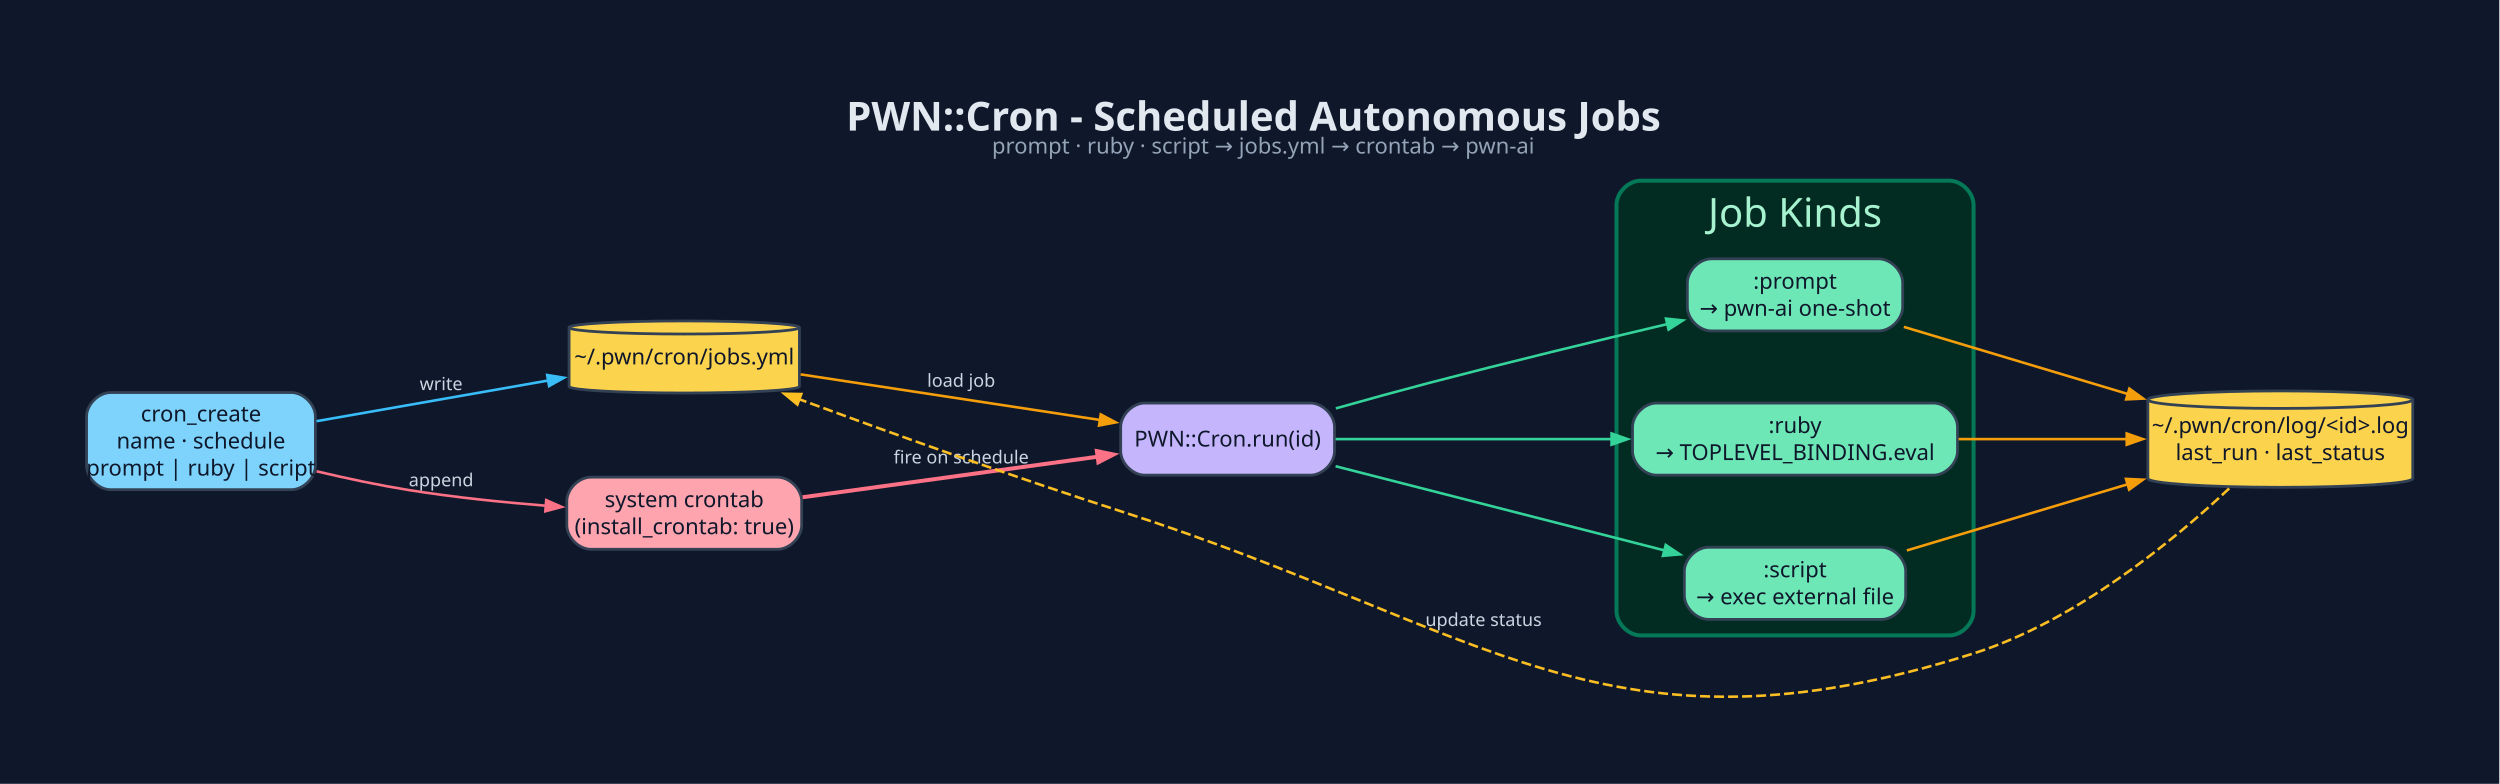
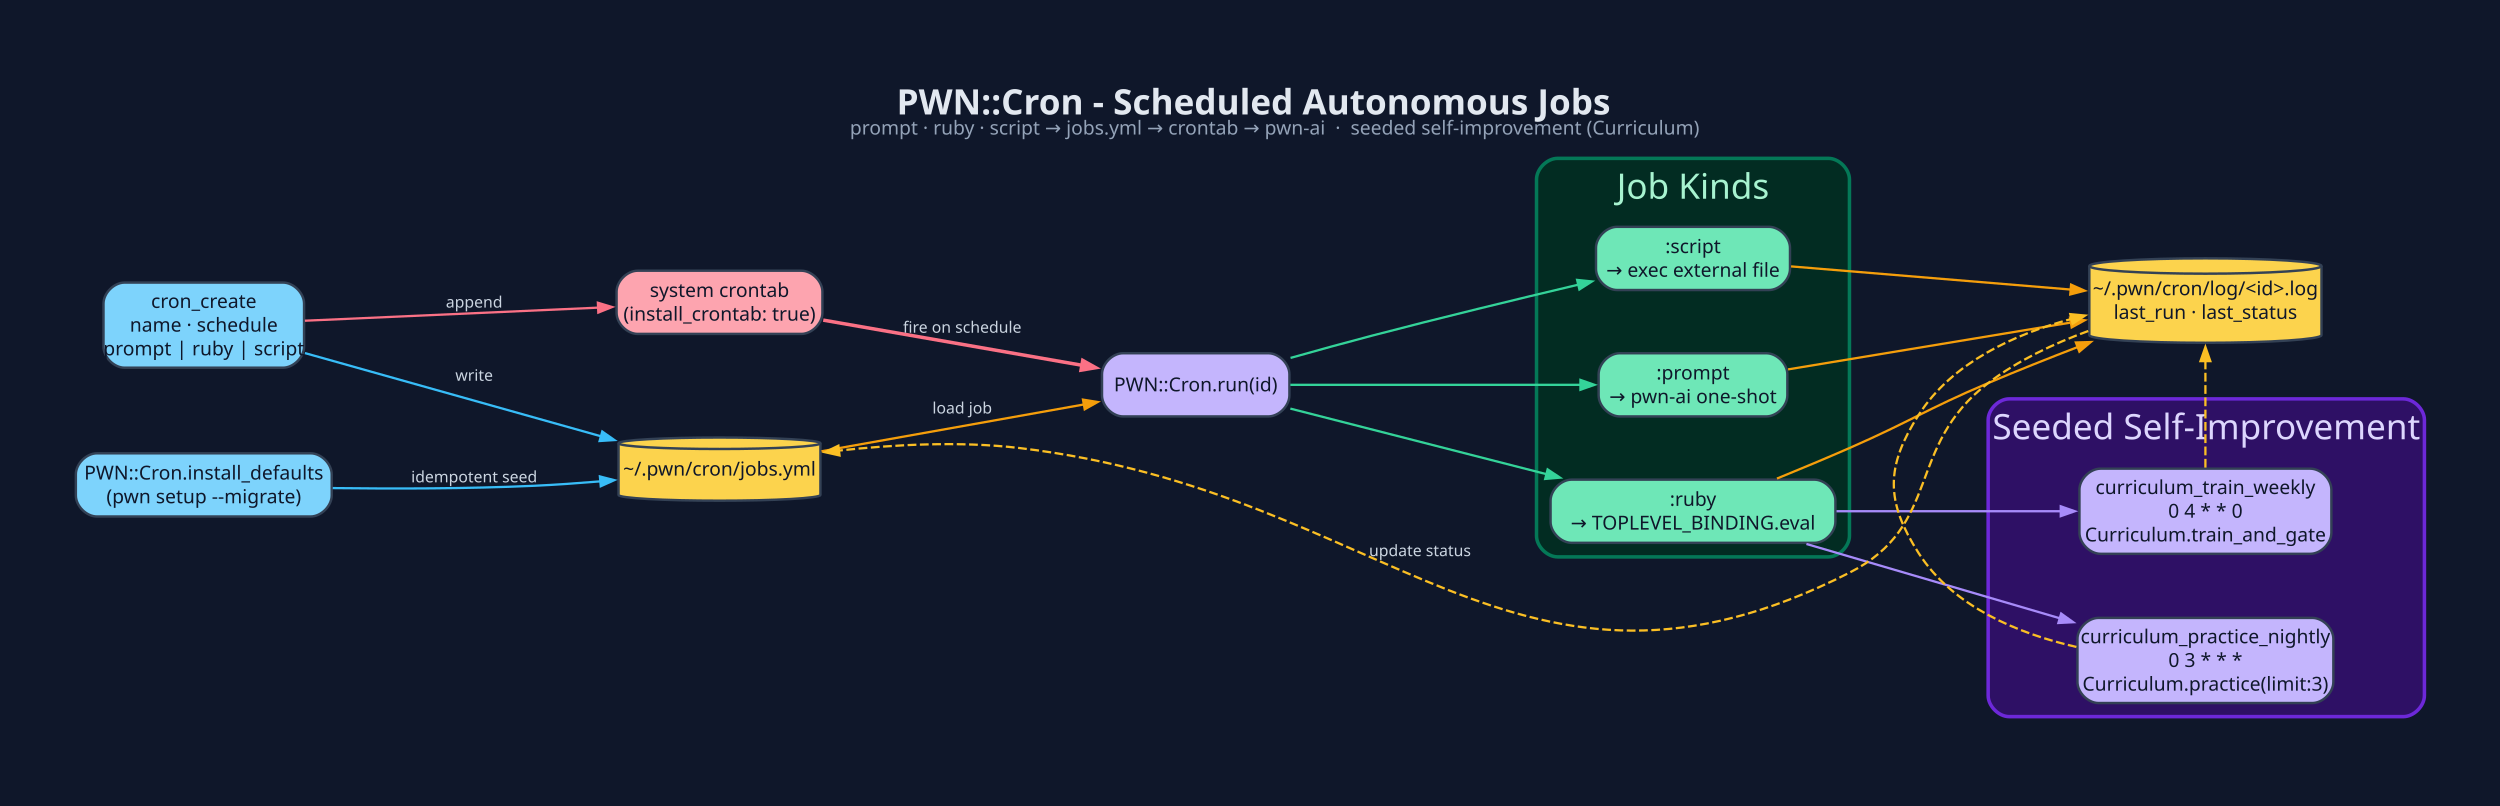
- <svg xmlns="http://www.w3.org/2000/svg" width="1248pt" height="391pt" viewBox="0.00 0.00 1248.00 391.00">
-   <g id="graph0" class="graph" transform="scale(1 1) rotate(0) translate(43.2 348.08)">
-     <polygon fill="#0f172a" stroke="none" points="-43.2,43.2 -43.2,-348.08 1204.45,-348.08 1204.45,43.2 -43.2,43.2" />
-     <text xml:space="preserve" text-anchor="start" x="379.25" y="-282.88" font-family="sans-Serif" font-weight="bold" font-size="20.00" fill="#e2e8f0">PWN::Cron - Scheduled Autonomous Jobs</text>
-     <text xml:space="preserve" text-anchor="start" x="452" y="-271.43" font-family="sans-Serif" font-size="11.00" fill="#94a3b8">prompt · ruby · script → jobs.yml → crontab → pwn-ai</text>
-     <g id="clust1" class="cluster">
-       <path fill="#022c22" stroke="#047857" stroke-width="2" d="M775.75,-30.88C775.75,-30.88 930,-30.88 930,-30.88 936,-30.88 942,-36.88 942,-42.88 942,-42.88 942,-245.88 942,-245.88 942,-251.88 936,-257.88 930,-257.88 930,-257.88 775.75,-257.88 775.75,-257.88 769.75,-257.88 763.75,-251.88 763.75,-245.88 763.75,-245.88 763.75,-42.88 763.75,-42.88 763.75,-36.88 769.75,-30.88 775.75,-30.88" />
-       <text xml:space="preserve" text-anchor="middle" x="852.88" y="-234.88" font-family="sans-Serif" font-size="20.00" fill="#a7f3d0">Job Kinds</text>
+ <svg xmlns="http://www.w3.org/2000/svg" width="1424pt" height="459pt" viewBox="0.00 0.00 1424.00 459.00">
+   <g id="graph0" class="graph" transform="scale(1 1) rotate(0) translate(43.2 416.2)">
+     <polygon fill="#0f172a" stroke="none" points="-43.2,43.2 -43.2,-416.2 1380.95,-416.2 1380.95,43.2 -43.2,43.2" />
+     <text xml:space="preserve" text-anchor="start" x="467.5" y="-351" font-family="sans-Serif" font-weight="bold" font-size="20.00" fill="#e2e8f0">PWN::Cron - Scheduled Autonomous Jobs</text>
+     <text xml:space="preserve" text-anchor="start" x="440.88" y="-339.55" font-family="sans-Serif" font-size="11.00" fill="#94a3b8">prompt · ruby · script → jobs.yml → crontab → pwn-ai  ·  seeded self-improvement (Curriculum)</text>
+     <g id="clust2" class="cluster">
+       <path fill="#022c22" stroke="#047857" stroke-width="2" d="M844,-99C844,-99 998.25,-99 998.25,-99 1004.25,-99 1010.25,-105 1010.25,-111 1010.25,-111 1010.25,-314 1010.25,-314 1010.25,-320 1004.25,-326 998.25,-326 998.25,-326 844,-326 844,-326 838,-326 832,-320 832,-314 832,-314 832,-111 832,-111 832,-105 838,-99 844,-99" />
+       <text xml:space="preserve" text-anchor="middle" x="921.12" y="-303" font-family="sans-Serif" font-size="20.00" fill="#a7f3d0">Job Kinds</text>
+     </g>
+     <g id="clust4" class="cluster">
+       <path fill="#2e1065" stroke="#6d28d9" stroke-width="2" d="M1101.25,-8C1101.25,-8 1325.75,-8 1325.75,-8 1331.75,-8 1337.75,-14 1337.75,-20 1337.75,-20 1337.75,-177 1337.75,-177 1337.75,-183 1331.75,-189 1325.75,-189 1325.75,-189 1101.25,-189 1101.25,-189 1095.25,-189 1089.25,-183 1089.25,-177 1089.25,-177 1089.25,-20 1089.25,-20 1089.25,-14 1095.25,-8 1101.25,-8" />
+       <text xml:space="preserve" text-anchor="middle" x="1213.5" y="-166" font-family="sans-Serif" font-size="20.00" fill="#ddd6fe">Seeded Self-Improvement</text>
    </g>
    <g id="node1" class="node">
-       <path fill="#7dd3fc" stroke="#334155" stroke-width="1.4" d="M102.25,-152.13C102.25,-152.13 12,-152.13 12,-152.13 6,-152.13 0,-146.13 0,-140.13 0,-140.13 0,-115.63 0,-115.63 0,-109.63 6,-103.63 12,-103.63 12,-103.63 102.25,-103.63 102.25,-103.63 108.25,-103.63 114.25,-109.63 114.25,-115.63 114.25,-115.63 114.25,-140.13 114.25,-140.13 114.25,-146.13 108.25,-152.13 102.25,-152.13" />
-       <text xml:space="preserve" text-anchor="middle" x="57.12" y="-137.68" font-family="sans-Serif" font-size="11.00" fill="#0f172a">cron_create</text>
-       <text xml:space="preserve" text-anchor="middle" x="57.12" y="-124.18" font-family="sans-Serif" font-size="11.00" fill="#0f172a">name · schedule</text>
-       <text xml:space="preserve" text-anchor="middle" x="57.12" y="-110.68" font-family="sans-Serif" font-size="11.00" fill="#0f172a">prompt | ruby | script</text>
+       <path fill="#7dd3fc" stroke="#334155" stroke-width="1.4" d="M118,-255.25C118,-255.25 27.75,-255.25 27.75,-255.25 21.75,-255.25 15.75,-249.25 15.75,-243.25 15.75,-243.25 15.75,-218.75 15.75,-218.75 15.75,-212.75 21.75,-206.75 27.75,-206.75 27.75,-206.75 118,-206.75 118,-206.75 124,-206.75 130,-212.75 130,-218.75 130,-218.75 130,-243.25 130,-243.25 130,-249.25 124,-255.25 118,-255.25" />
+       <text xml:space="preserve" text-anchor="middle" x="72.88" y="-240.8" font-family="sans-Serif" font-size="11.00" fill="#0f172a">cron_create</text>
+       <text xml:space="preserve" text-anchor="middle" x="72.88" y="-227.3" font-family="sans-Serif" font-size="11.00" fill="#0f172a">name · schedule</text>
+       <text xml:space="preserve" text-anchor="middle" x="72.88" y="-213.8" font-family="sans-Serif" font-size="11.00" fill="#0f172a">prompt | ruby | script</text>
+     </g>
+     <g id="node3" class="node">
+       <path fill="#fcd34d" stroke="#334155" stroke-width="1.4" d="M424.12,-163.73C424.12,-165.53 398.35,-167 366.62,-167 334.9,-167 309.12,-165.53 309.12,-163.73 309.12,-163.73 309.12,-134.27 309.12,-134.27 309.12,-132.47 334.9,-131 366.62,-131 398.35,-131 424.12,-132.47 424.12,-134.27 424.12,-134.27 424.12,-163.73 424.12,-163.73" />
+       <path fill="none" stroke="#334155" stroke-width="1.4" d="M424.12,-163.73C424.12,-161.92 398.35,-160.45 366.62,-160.45 334.9,-160.45 309.12,-161.92 309.12,-163.73" />
+       <text xml:space="preserve" text-anchor="middle" x="366.62" y="-145.3" font-family="sans-Serif" font-size="11.00" fill="#0f172a">~/.pwn/cron/jobs.yml</text>
+     </g>
+     <g id="edge1" class="edge">
+       <path fill="none" stroke="#38bdf8" stroke-width="1.3" d="M130.47,-215.09C178.83,-201.5 248.46,-181.93 299.4,-167.61" />
+       <polygon fill="#38bdf8" stroke="#38bdf8" stroke-width="1.3" points="299.85,-170.4 306.79,-165.54 298.33,-165 299.85,-170.4" />
+       <text xml:space="preserve" text-anchor="middle" x="226.88" y="-199.29" font-family="sans-Serif" font-size="9.00" fill="#cbd5e1">write</text>
+     </g>
+     <g id="node4" class="node">
+       <path fill="#fda4af" stroke="#334155" stroke-width="1.4" d="M413.25,-262C413.25,-262 320,-262 320,-262 314,-262 308,-256 308,-250 308,-250 308,-238 308,-238 308,-232 314,-226 320,-226 320,-226 413.25,-226 413.25,-226 419.25,-226 425.25,-232 425.25,-238 425.25,-238 425.25,-250 425.25,-250 425.25,-256 419.25,-262 413.25,-262" />
+       <text xml:space="preserve" text-anchor="middle" x="366.62" y="-247.05" font-family="sans-Serif" font-size="11.00" fill="#0f172a">system crontab</text>
+       <text xml:space="preserve" text-anchor="middle" x="366.62" y="-233.55" font-family="sans-Serif" font-size="11.00" fill="#0f172a">(install_crontab: true)</text>
+     </g>
+     <g id="edge3" class="edge">
+       <path fill="none" stroke="#fb7185" stroke-width="1.3" d="M130.47,-233.52C178.24,-235.65 246.77,-238.7 297.53,-240.97" />
+       <polygon fill="#fb7185" stroke="#fb7185" stroke-width="1.3" points="297.35,-243.76 305.47,-241.32 297.6,-238.17 297.35,-243.76" />
+       <text xml:space="preserve" text-anchor="middle" x="226.88" y="-241" font-family="sans-Serif" font-size="9.00" fill="#cbd5e1">append</text>
    </g>
    <g id="node2" class="node">
-       <path fill="#fcd34d" stroke="#334155" stroke-width="1.4" d="M355.88,-184.6C355.88,-186.41 330.1,-187.88 298.38,-187.88 266.65,-187.88 240.88,-186.41 240.88,-184.6 240.88,-184.6 240.88,-155.15 240.88,-155.15 240.88,-153.34 266.65,-151.88 298.38,-151.88 330.1,-151.88 355.88,-153.34 355.88,-155.15 355.88,-155.15 355.88,-184.6 355.88,-184.6" />
-       <path fill="none" stroke="#334155" stroke-width="1.4" d="M355.88,-184.6C355.88,-182.8 330.1,-181.33 298.38,-181.33 266.65,-181.33 240.88,-182.8 240.88,-184.6" />
-       <text xml:space="preserve" text-anchor="middle" x="298.38" y="-166.18" font-family="sans-Serif" font-size="11.00" fill="#0f172a">~/.pwn/cron/jobs.yml</text>
-     </g>
-     <g id="edge1" class="edge">
-       <path fill="none" stroke="#38bdf8" stroke-width="1.3" d="M114.82,-137.83C149.58,-143.93 194.24,-151.77 230.69,-158.17" />
-       <polygon fill="#38bdf8" stroke="#38bdf8" stroke-width="1.3" points="229.95,-160.88 238.32,-159.51 230.92,-155.37 229.95,-160.88" />
-       <text xml:space="preserve" text-anchor="middle" x="177" y="-153.34" font-family="sans-Serif" font-size="9.00" fill="#cbd5e1">write</text>
-     </g>
-     <g id="node3" class="node">
-       <path fill="#fda4af" stroke="#334155" stroke-width="1.4" d="M345,-109.88C345,-109.88 251.75,-109.88 251.75,-109.88 245.75,-109.88 239.75,-103.88 239.75,-97.88 239.75,-97.88 239.75,-85.88 239.75,-85.88 239.75,-79.88 245.75,-73.88 251.75,-73.88 251.75,-73.88 345,-73.88 345,-73.88 351,-73.88 357,-79.88 357,-85.88 357,-85.88 357,-97.88 357,-97.88 357,-103.88 351,-109.88 345,-109.88" />
-       <text xml:space="preserve" text-anchor="middle" x="298.38" y="-94.93" font-family="sans-Serif" font-size="11.00" fill="#0f172a">system crontab</text>
-       <text xml:space="preserve" text-anchor="middle" x="298.38" y="-81.43" font-family="sans-Serif" font-size="11.00" fill="#0f172a">(install_crontab: true)</text>
+       <path fill="#7dd3fc" stroke="#334155" stroke-width="1.4" d="M133.75,-158C133.75,-158 12,-158 12,-158 6,-158 0,-152 0,-146 0,-146 0,-134 0,-134 0,-128 6,-122 12,-122 12,-122 133.75,-122 133.75,-122 139.75,-122 145.75,-128 145.75,-134 145.75,-134 145.75,-146 145.75,-146 145.75,-152 139.75,-158 133.75,-158" />
+       <text xml:space="preserve" text-anchor="middle" x="72.88" y="-143.05" font-family="sans-Serif" font-size="11.00" fill="#0f172a">PWN::Cron.install_defaults</text>
+       <text xml:space="preserve" text-anchor="middle" x="72.88" y="-129.55" font-family="sans-Serif" font-size="11.00" fill="#0f172a">(pwn setup --migrate)</text>
    </g>
    <g id="edge2" class="edge">
-       <path fill="none" stroke="#fb7185" stroke-width="1.3" d="M114.83,-112.81C129.83,-109.26 146.08,-105.81 161.25,-103.38 183.28,-99.85 207.51,-97.36 229.34,-95.62" />
-       <polygon fill="#fb7185" stroke="#fb7185" stroke-width="1.3" points="229.46,-98.42 237.22,-95.03 229.03,-92.84 229.46,-98.42" />
-       <text xml:space="preserve" text-anchor="middle" x="177" y="-105.33" font-family="sans-Serif" font-size="9.00" fill="#cbd5e1">append</text>
+       <path fill="none" stroke="#38bdf8" stroke-width="1.3" d="M146.33,-138.19C181.04,-137.74 223.19,-137.79 261,-139.5 273.22,-140.05 286.22,-140.97 298.75,-142.02" />
+       <polygon fill="#38bdf8" stroke="#38bdf8" stroke-width="1.3" points="298.5,-144.81 306.71,-142.71 298.99,-139.23 298.5,-144.81" />
+       <text xml:space="preserve" text-anchor="middle" x="226.88" y="-141.45" font-family="sans-Serif" font-size="9.00" fill="#cbd5e1">idempotent seed</text>
    </g>
-     <g id="node4" class="node">
-       <path fill="#c4b5fd" stroke="#334155" stroke-width="1.4" d="M611,-146.88C611,-146.88 528.25,-146.88 528.25,-146.88 522.25,-146.88 516.25,-140.88 516.25,-134.88 516.25,-134.88 516.25,-122.88 516.25,-122.88 516.25,-116.88 522.25,-110.88 528.25,-110.88 528.25,-110.88 611,-110.88 611,-110.88 617,-110.88 623,-116.88 623,-122.88 623,-122.88 623,-134.88 623,-134.88 623,-140.88 617,-146.88 611,-146.88" />
-       <text xml:space="preserve" text-anchor="middle" x="569.62" y="-125.18" font-family="sans-Serif" font-size="11.00" fill="#0f172a">PWN::Cron.run(id)</text>
+     <g id="node5" class="node">
+       <path fill="#c4b5fd" stroke="#334155" stroke-width="1.4" d="M679.25,-215C679.25,-215 596.5,-215 596.5,-215 590.5,-215 584.5,-209 584.5,-203 584.5,-203 584.5,-191 584.5,-191 584.5,-185 590.5,-179 596.5,-179 596.5,-179 679.25,-179 679.25,-179 685.25,-179 691.25,-185 691.25,-191 691.25,-191 691.25,-203 691.25,-203 691.25,-209 685.25,-215 679.25,-215" />
+       <text xml:space="preserve" text-anchor="middle" x="637.88" y="-193.3" font-family="sans-Serif" font-size="11.00" fill="#0f172a">PWN::Cron.run(id)</text>
+     </g>
+     <g id="edge5" class="edge">
+       <path fill="none" stroke="#f59e0b" stroke-width="1.3" d="M424.73,-159.18C468.59,-167 529.11,-177.79 574.29,-185.84" />
+       <polygon fill="#f59e0b" stroke="#f59e0b" stroke-width="1.3" points="573.67,-188.58 582.03,-187.22 574.65,-183.06 573.67,-188.58" />
+       <text xml:space="preserve" text-anchor="middle" x="504.88" y="-180.66" font-family="sans-Serif" font-size="9.00" fill="#cbd5e1">load job</text>
    </g>
    <g id="edge4" class="edge">
-       <path fill="none" stroke="#f59e0b" stroke-width="1.3" d="M356.48,-161.18C400.34,-154.5 460.86,-145.29 506.04,-138.41" />
-       <polygon fill="#f59e0b" stroke="#f59e0b" stroke-width="1.3" points="506.29,-141.2 513.78,-137.23 505.45,-135.67 506.29,-141.2" />
-       <text xml:space="preserve" text-anchor="middle" x="436.62" y="-155" font-family="sans-Serif" font-size="9.00" fill="#cbd5e1">load job</text>
-     </g>
-     <g id="edge3" class="edge">
-       <path fill="none" stroke="#fb7185" stroke-width="2" d="M357.47,-99.86C400.88,-105.83 460.2,-113.98 504.92,-120.12" />
-       <polygon fill="#fb7185" stroke="#fb7185" stroke-width="2" points="504.36,-122.87 512.66,-121.19 505.12,-117.32 504.36,-122.87" />
-       <text xml:space="preserve" text-anchor="middle" x="436.62" y="-116.73" font-family="sans-Serif" font-size="9.00" fill="#cbd5e1">fire on schedule</text>
-     </g>
-     <g id="node5" class="node">
-       <path fill="#6ee7b7" stroke="#334155" stroke-width="1.4" d="M894.62,-218.88C894.62,-218.88 811.12,-218.88 811.12,-218.88 805.12,-218.88 799.12,-212.88 799.12,-206.88 799.12,-206.88 799.12,-194.88 799.12,-194.88 799.12,-188.88 805.12,-182.88 811.12,-182.88 811.12,-182.88 894.62,-182.88 894.62,-182.88 900.62,-182.88 906.62,-188.88 906.62,-194.88 906.62,-194.88 906.62,-206.88 906.62,-206.88 906.62,-212.88 900.62,-218.88 894.62,-218.88" />
-       <text xml:space="preserve" text-anchor="middle" x="852.88" y="-203.93" font-family="sans-Serif" font-size="11.00" fill="#0f172a">:prompt</text>
-       <text xml:space="preserve" text-anchor="middle" x="852.88" y="-190.43" font-family="sans-Serif" font-size="11.00" fill="#0f172a">→ pwn-ai one-shot</text>
-     </g>
-     <g id="edge5" class="edge">
-       <path fill="none" stroke="#34d399" stroke-width="1.3" d="M623.65,-144.21C638.6,-148.43 654.91,-152.93 670,-156.88 709.5,-167.22 754.05,-178.01 789.18,-186.32" />
-       <polygon fill="#34d399" stroke="#34d399" stroke-width="1.3" points="788.48,-189.03 796.91,-188.14 789.76,-183.58 788.48,-189.03" />
+       <path fill="none" stroke="#fb7185" stroke-width="2" d="M425.72,-233.86C469.13,-226.28 528.45,-215.93 573.17,-208.12" />
+       <polygon fill="#fb7185" stroke="#fb7185" stroke-width="2" points="573.53,-210.9 580.93,-206.77 572.57,-205.38 573.53,-210.9" />
+       <text xml:space="preserve" text-anchor="middle" x="504.88" y="-226.66" font-family="sans-Serif" font-size="9.00" fill="#cbd5e1">fire on schedule</text>
    </g>
    <g id="node6" class="node">
-       <path fill="#6ee7b7" stroke="#334155" stroke-width="1.4" d="M922,-146.88C922,-146.88 783.75,-146.88 783.75,-146.88 777.75,-146.88 771.75,-140.88 771.75,-134.88 771.75,-134.88 771.75,-122.88 771.75,-122.88 771.75,-116.88 777.75,-110.88 783.75,-110.88 783.75,-110.88 922,-110.88 922,-110.88 928,-110.88 934,-116.88 934,-122.88 934,-122.88 934,-134.88 934,-134.88 934,-140.88 928,-146.88 922,-146.88" />
-       <text xml:space="preserve" text-anchor="middle" x="852.88" y="-131.93" font-family="sans-Serif" font-size="11.00" fill="#0f172a">:ruby</text>
-       <text xml:space="preserve" text-anchor="middle" x="852.88" y="-118.43" font-family="sans-Serif" font-size="11.00" fill="#0f172a">→ TOPLEVEL_BINDING.eval</text>
+       <path fill="#6ee7b7" stroke="#334155" stroke-width="1.4" d="M962.88,-215C962.88,-215 879.38,-215 879.38,-215 873.38,-215 867.38,-209 867.38,-203 867.38,-203 867.38,-191 867.38,-191 867.38,-185 873.38,-179 879.38,-179 879.38,-179 962.88,-179 962.88,-179 968.88,-179 974.88,-185 974.88,-191 974.88,-191 974.88,-203 974.88,-203 974.88,-209 968.88,-215 962.88,-215" />
+       <text xml:space="preserve" text-anchor="middle" x="921.12" y="-200.05" font-family="sans-Serif" font-size="11.00" fill="#0f172a">:prompt</text>
+       <text xml:space="preserve" text-anchor="middle" x="921.12" y="-186.55" font-family="sans-Serif" font-size="11.00" fill="#0f172a">→ pwn-ai one-shot</text>
    </g>
    <g id="edge6" class="edge">
-       <path fill="none" stroke="#34d399" stroke-width="1.3" d="M623.53,-128.88C662.29,-128.88 715.87,-128.88 761.38,-128.88" />
-       <polygon fill="#34d399" stroke="#34d399" stroke-width="1.3" points="761.29,-131.68 769.29,-128.88 761.29,-126.08 761.29,-131.68" />
+       <path fill="none" stroke="#34d399" stroke-width="1.3" d="M691.78,-197C738.77,-197 807.52,-197 857.29,-197" />
+       <polygon fill="#34d399" stroke="#34d399" stroke-width="1.3" points="857.02,-199.8 865.02,-197 857.02,-194.2 857.02,-199.8" />
    </g>
    <g id="node7" class="node">
-       <path fill="#6ee7b7" stroke="#334155" stroke-width="1.4" d="M896.12,-74.88C896.12,-74.88 809.62,-74.88 809.62,-74.88 803.62,-74.88 797.62,-68.88 797.62,-62.88 797.62,-62.88 797.62,-50.88 797.62,-50.88 797.62,-44.88 803.62,-38.88 809.62,-38.88 809.62,-38.88 896.12,-38.88 896.12,-38.88 902.12,-38.88 908.12,-44.88 908.12,-50.88 908.12,-50.88 908.12,-62.88 908.12,-62.88 908.12,-68.88 902.12,-74.88 896.12,-74.88" />
-       <text xml:space="preserve" text-anchor="middle" x="852.88" y="-59.93" font-family="sans-Serif" font-size="11.00" fill="#0f172a">:script</text>
-       <text xml:space="preserve" text-anchor="middle" x="852.88" y="-46.43" font-family="sans-Serif" font-size="11.00" fill="#0f172a">→ exec external file</text>
+       <path fill="#6ee7b7" stroke="#334155" stroke-width="1.4" d="M990.25,-143C990.25,-143 852,-143 852,-143 846,-143 840,-137 840,-131 840,-131 840,-119 840,-119 840,-113 846,-107 852,-107 852,-107 990.25,-107 990.25,-107 996.25,-107 1002.25,-113 1002.25,-119 1002.25,-119 1002.25,-131 1002.25,-131 1002.25,-137 996.25,-143 990.25,-143" />
+       <text xml:space="preserve" text-anchor="middle" x="921.12" y="-128.05" font-family="sans-Serif" font-size="11.00" fill="#0f172a">:ruby</text>
+       <text xml:space="preserve" text-anchor="middle" x="921.12" y="-114.55" font-family="sans-Serif" font-size="11.00" fill="#0f172a">→ TOPLEVEL_BINDING.eval</text>
    </g>
    <g id="edge7" class="edge">
-       <path fill="none" stroke="#34d399" stroke-width="1.3" d="M623.53,-115.33C670.17,-103.39 738.24,-85.97 787.93,-73.25" />
-       <polygon fill="#34d399" stroke="#34d399" stroke-width="1.3" points="788.33,-76.03 795.39,-71.34 786.94,-70.61 788.33,-76.03" />
+       <path fill="none" stroke="#34d399" stroke-width="1.3" d="M691.78,-183.46C732.86,-172.94 790.59,-158.16 837.72,-146.1" />
+       <polygon fill="#34d399" stroke="#34d399" stroke-width="1.3" points="838.33,-148.83 845.39,-144.13 836.95,-143.4 838.33,-148.83" />
    </g>
    <g id="node8" class="node">
-       <path fill="#fcd34d" stroke="#334155" stroke-width="1.4" d="M1161.25,-148.56C1161.25,-150.98 1131.61,-152.94 1095.12,-152.94 1058.64,-152.94 1029,-150.98 1029,-148.56 1029,-148.56 1029,-109.19 1029,-109.19 1029,-106.78 1058.64,-104.81 1095.12,-104.81 1131.61,-104.81 1161.25,-106.78 1161.25,-109.19 1161.25,-109.19 1161.25,-148.56 1161.25,-148.56" />
-       <path fill="none" stroke="#334155" stroke-width="1.4" d="M1161.25,-148.56C1161.25,-146.15 1131.61,-144.19 1095.12,-144.19 1058.64,-144.19 1029,-146.15 1029,-148.56" />
-       <text xml:space="preserve" text-anchor="middle" x="1095.12" y="-131.93" font-family="sans-Serif" font-size="11.00" fill="#0f172a">~/.pwn/cron/log/&lt;id&gt;.log</text>
-       <text xml:space="preserve" text-anchor="middle" x="1095.12" y="-118.43" font-family="sans-Serif" font-size="11.00" fill="#0f172a">last_run · last_status</text>
+       <path fill="#6ee7b7" stroke="#334155" stroke-width="1.4" d="M964.38,-287C964.38,-287 877.88,-287 877.88,-287 871.88,-287 865.88,-281 865.88,-275 865.88,-275 865.88,-263 865.88,-263 865.88,-257 871.88,-251 877.88,-251 877.88,-251 964.38,-251 964.38,-251 970.38,-251 976.38,-257 976.38,-263 976.38,-263 976.38,-275 976.38,-275 976.38,-281 970.38,-287 964.38,-287" />
+       <text xml:space="preserve" text-anchor="middle" x="921.12" y="-272.05" font-family="sans-Serif" font-size="11.00" fill="#0f172a">:script</text>
+       <text xml:space="preserve" text-anchor="middle" x="921.12" y="-258.55" font-family="sans-Serif" font-size="11.00" fill="#0f172a">→ exec external file</text>
    </g>
    <g id="edge8" class="edge">
-       <path fill="none" stroke="#f59e0b" stroke-width="1.3" d="M907.19,-184.9C940.2,-175.01 983.08,-162.16 1019.44,-151.26" />
-       <polygon fill="#f59e0b" stroke="#f59e0b" stroke-width="1.3" points="1019.79,-154.08 1026.65,-149.1 1018.18,-148.71 1019.79,-154.08" />
+       <path fill="none" stroke="#34d399" stroke-width="1.3" d="M691.9,-212.33C706.85,-216.55 723.16,-221.05 738.25,-225 777.17,-235.19 821.01,-245.82 855.89,-254.08" />
+       <polygon fill="#34d399" stroke="#34d399" stroke-width="1.3" points="855.13,-256.77 863.56,-255.89 856.42,-251.32 855.13,-256.77" />
+     </g>
+     <g id="node11" class="node">
+       <path fill="#fcd34d" stroke="#334155" stroke-width="1.4" d="M1279.12,-264.69C1279.12,-267.1 1249.49,-269.06 1213,-269.06 1176.51,-269.06 1146.88,-267.1 1146.88,-264.69 1146.88,-264.69 1146.88,-225.31 1146.88,-225.31 1146.88,-222.9 1176.51,-220.94 1213,-220.94 1249.49,-220.94 1279.12,-222.9 1279.12,-225.31 1279.12,-225.31 1279.12,-264.69 1279.12,-264.69" />
+       <path fill="none" stroke="#334155" stroke-width="1.4" d="M1279.12,-264.69C1279.12,-262.27 1249.49,-260.31 1213,-260.31 1176.51,-260.31 1146.88,-262.27 1146.88,-264.69" />
+       <text xml:space="preserve" text-anchor="middle" x="1213" y="-248.05" font-family="sans-Serif" font-size="11.00" fill="#0f172a">~/.pwn/cron/log/&lt;id&gt;.log</text>
+       <text xml:space="preserve" text-anchor="middle" x="1213" y="-234.55" font-family="sans-Serif" font-size="11.00" fill="#0f172a">last_run · last_status</text>
+     </g>
+     <g id="edge11" class="edge">
+       <path fill="none" stroke="#f59e0b" stroke-width="1.3" d="M975.29,-205.8C1020.51,-213.29 1085.98,-224.13 1136.61,-232.52" />
+       <polygon fill="#f59e0b" stroke="#f59e0b" stroke-width="1.3" points="1135.91,-235.24 1144.26,-233.78 1136.83,-229.71 1135.91,-235.24" />
+     </g>
+     <g id="node9" class="node">
+       <path fill="#c4b5fd" stroke="#334155" stroke-width="1.4" d="M1273.88,-64.25C1273.88,-64.25 1152.12,-64.25 1152.12,-64.25 1146.12,-64.25 1140.12,-58.25 1140.12,-52.25 1140.12,-52.25 1140.12,-27.75 1140.12,-27.75 1140.12,-21.75 1146.12,-15.75 1152.12,-15.75 1152.12,-15.75 1273.88,-15.75 1273.88,-15.75 1279.88,-15.75 1285.88,-21.75 1285.88,-27.75 1285.88,-27.75 1285.88,-52.25 1285.88,-52.25 1285.88,-58.25 1279.88,-64.25 1273.88,-64.25" />
+       <text xml:space="preserve" text-anchor="middle" x="1213" y="-49.8" font-family="sans-Serif" font-size="11.00" fill="#0f172a">curriculum_practice_nightly</text>
+       <text xml:space="preserve" text-anchor="middle" x="1213" y="-36.3" font-family="sans-Serif" font-size="11.00" fill="#0f172a">0 3 * * *</text>
+       <text xml:space="preserve" text-anchor="middle" x="1213" y="-22.8" font-family="sans-Serif" font-size="11.00" fill="#0f172a">Curriculum.practice(limit:3)</text>
    </g>
    <g id="edge9" class="edge">
-       <path fill="none" stroke="#f59e0b" stroke-width="1.3" d="M934.54,-128.88C961.74,-128.88 991.97,-128.88 1018.74,-128.88" />
-       <polygon fill="#f59e0b" stroke="#f59e0b" stroke-width="1.3" points="1018.47,-131.68 1026.47,-128.88 1018.47,-126.08 1018.47,-131.68" />
+       <path fill="none" stroke="#a78bfa" stroke-width="1.3" d="M985.74,-106.35C1028.23,-93.89 1084.5,-77.39 1130.3,-63.96" />
+       <polygon fill="#a78bfa" stroke="#a78bfa" stroke-width="1.3" points="1130.83,-66.72 1137.72,-61.78 1129.25,-61.35 1130.83,-66.72" />
+     </g>
+     <g id="node10" class="node">
+       <path fill="#c4b5fd" stroke="#334155" stroke-width="1.4" d="M1272.75,-149.25C1272.75,-149.25 1153.25,-149.25 1153.25,-149.25 1147.25,-149.25 1141.25,-143.25 1141.25,-137.25 1141.25,-137.25 1141.25,-112.75 1141.25,-112.75 1141.25,-106.75 1147.25,-100.75 1153.25,-100.75 1153.25,-100.75 1272.75,-100.75 1272.75,-100.75 1278.75,-100.75 1284.75,-106.75 1284.75,-112.75 1284.75,-112.75 1284.75,-137.25 1284.75,-137.25 1284.75,-143.25 1278.75,-149.25 1272.75,-149.25" />
+       <text xml:space="preserve" text-anchor="middle" x="1213" y="-134.8" font-family="sans-Serif" font-size="11.00" fill="#0f172a">curriculum_train_weekly</text>
+       <text xml:space="preserve" text-anchor="middle" x="1213" y="-121.3" font-family="sans-Serif" font-size="11.00" fill="#0f172a">0 4 * * 0</text>
+       <text xml:space="preserve" text-anchor="middle" x="1213" y="-107.8" font-family="sans-Serif" font-size="11.00" fill="#0f172a">Curriculum.train_and_gate</text>
    </g>
    <g id="edge10" class="edge">
-       <path fill="none" stroke="#f59e0b" stroke-width="1.3" d="M908.69,-73.3C941.36,-83.1 983.3,-95.66 1019.02,-106.37" />
-       <polygon fill="#f59e0b" stroke="#f59e0b" stroke-width="1.3" points="1018.09,-109.01 1026.55,-108.63 1019.69,-103.65 1018.09,-109.01" />
+       <path fill="none" stroke="#a78bfa" stroke-width="1.3" d="M1002.87,-125C1042.8,-125 1090.87,-125 1130.86,-125" />
+       <polygon fill="#a78bfa" stroke="#a78bfa" stroke-width="1.3" points="1130.6,-127.8 1138.6,-125 1130.6,-122.2 1130.6,-127.8" />
    </g>
-     <g id="edge11" class="edge">
-       <path fill="none" stroke="#fbbf24" stroke-width="1.3" stroke-dasharray="5,2" d="M1069.63,-104.26C1041.6,-78 992.95,-38 942,-21.88 759.1,36 698.93,-34.31 516.25,-92.88 461.31,-110.49 399.34,-132.73 355.76,-148.78" />
-       <polygon fill="#fbbf24" stroke="#fbbf24" stroke-width="1.3" points="354.85,-146.13 348.32,-151.53 356.79,-151.38 354.85,-146.13" />
-       <text xml:space="preserve" text-anchor="middle" x="697.38" y="-35.59" font-family="sans-Serif" font-size="9.00" fill="#cbd5e1">update status</text>
+     <g id="edge12" class="edge">
+       <path fill="none" stroke="#f59e0b" stroke-width="1.3" d="M968.96,-143.62C982.35,-149.09 996.93,-155.16 1010.25,-161 1045.76,-176.56 1053.57,-182.84 1089.25,-198 1105.64,-204.97 1123.45,-212.05 1140.28,-218.54" />
+       <polygon fill="#f59e0b" stroke="#f59e0b" stroke-width="1.3" points="1139.21,-221.13 1147.68,-221.37 1141.21,-215.9 1139.21,-221.13" />
+     </g>
+     <g id="edge13" class="edge">
+       <path fill="none" stroke="#f59e0b" stroke-width="1.3" d="M976.99,-264.46C1022.08,-260.72 1086.43,-255.4 1136.4,-251.26" />
+       <polygon fill="#f59e0b" stroke="#f59e0b" stroke-width="1.3" points="1136.49,-254.06 1144.23,-250.61 1136.02,-248.48 1136.49,-254.06" />
+     </g>
+     <g id="edge15" class="edge">
+       <path fill="none" stroke="#fbbf24" stroke-width="1.3" stroke-dasharray="5,2" d="M1139.52,-47.69C1105.87,-55.41 1069.23,-70.72 1049.75,-101 1030.76,-130.53 1030.76,-150.47 1049.75,-180 1068.83,-209.66 1103.96,-225.78 1136.76,-234.55" />
+       <polygon fill="#fbbf24" stroke="#fbbf24" stroke-width="1.3" points="1136.04,-237.26 1144.47,-236.47 1137.38,-231.82 1136.04,-237.26" />
+     </g>
+     <g id="edge16" class="edge">
+       <path fill="none" stroke="#fbbf24" stroke-width="1.3" stroke-dasharray="5,2" d="M1213,-149.84C1213,-170.07 1213,-190.31 1213,-210.54" />
+       <polygon fill="#fbbf24" stroke="#fbbf24" stroke-width="1.3" points="1210.2,-210.5 1213,-218.5 1215.8,-210.5 1210.2,-210.5" />
+     </g>
+     <g id="edge14" class="edge">
+       <path fill="none" stroke="#fbbf24" stroke-width="1.3" stroke-dasharray="5,2" d="M1146.27,-227.66C1126.7,-220.51 1106.02,-210.82 1089.25,-198 1041.99,-161.89 1063.28,-116.91 1010.25,-90 820.78,6.15 748.48,-135.93 537.5,-161 503.58,-165.03 465.67,-162.98 434.28,-159.51" />
+       <polygon fill="#fbbf24" stroke="#fbbf24" stroke-width="1.3" points="434.99,-156.78 426.72,-158.63 434.34,-162.34 434.99,-156.78" />
+       <text xml:space="preserve" text-anchor="middle" x="765.62" y="-99.43" font-family="sans-Serif" font-size="9.00" fill="#cbd5e1">update status</text>
    </g>
  </g>
</svg>
